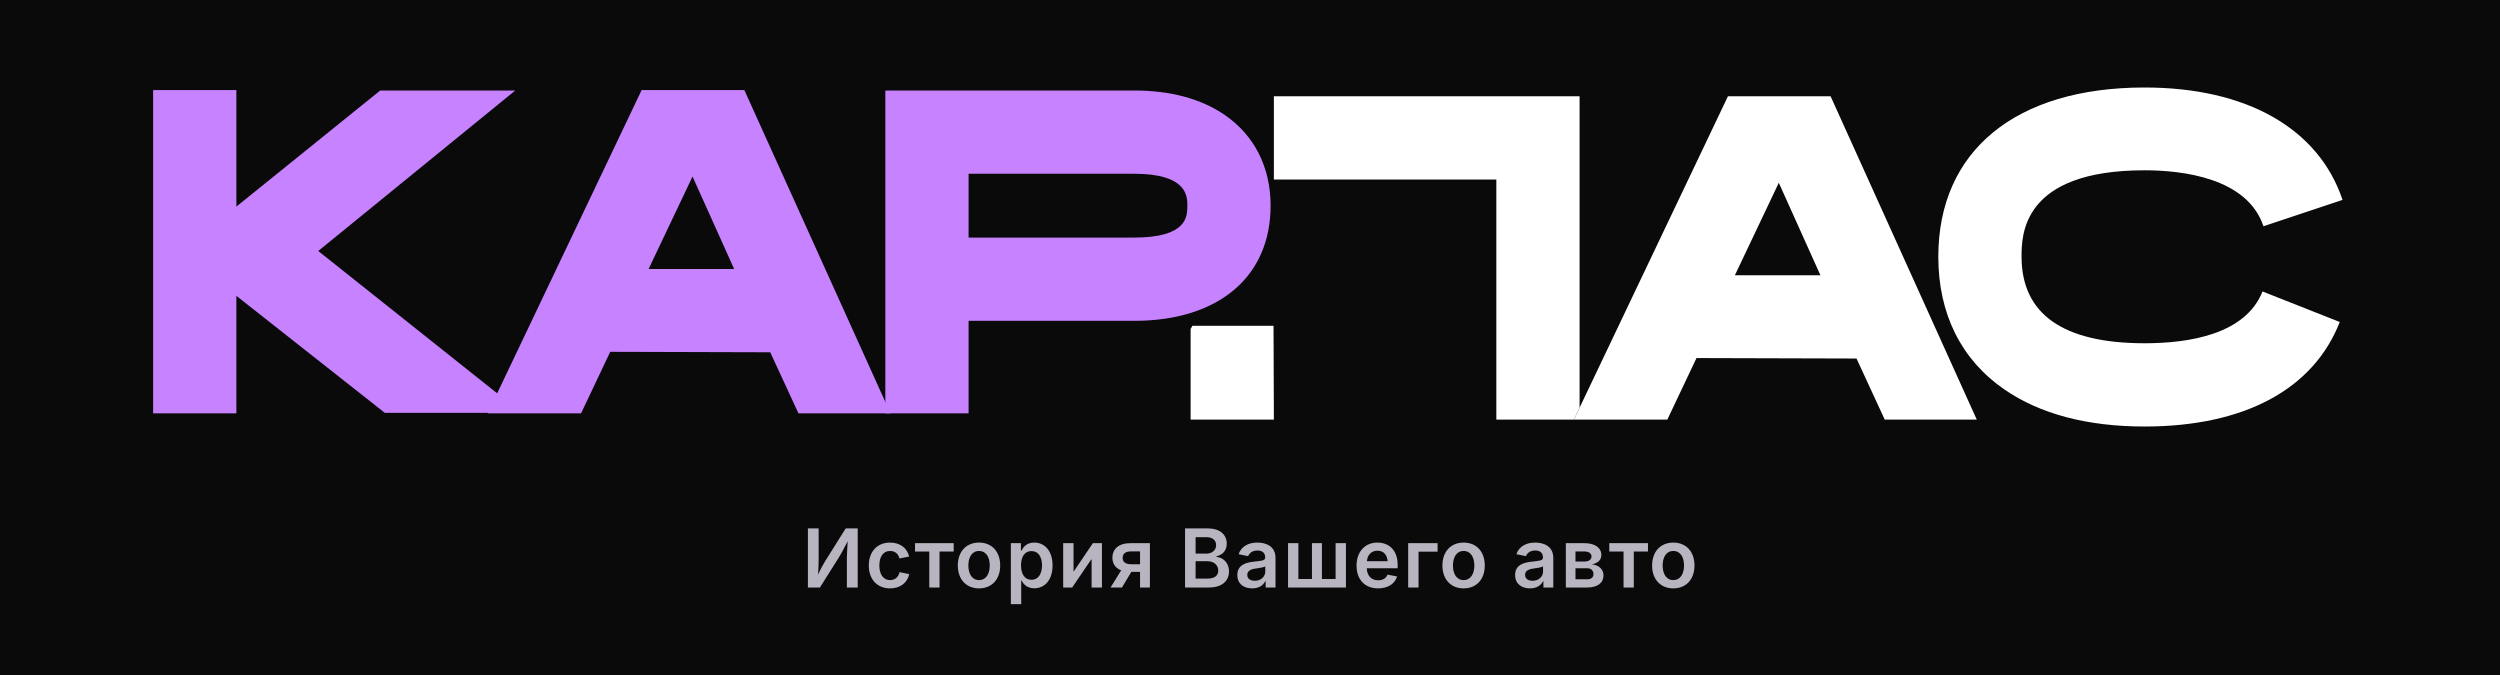
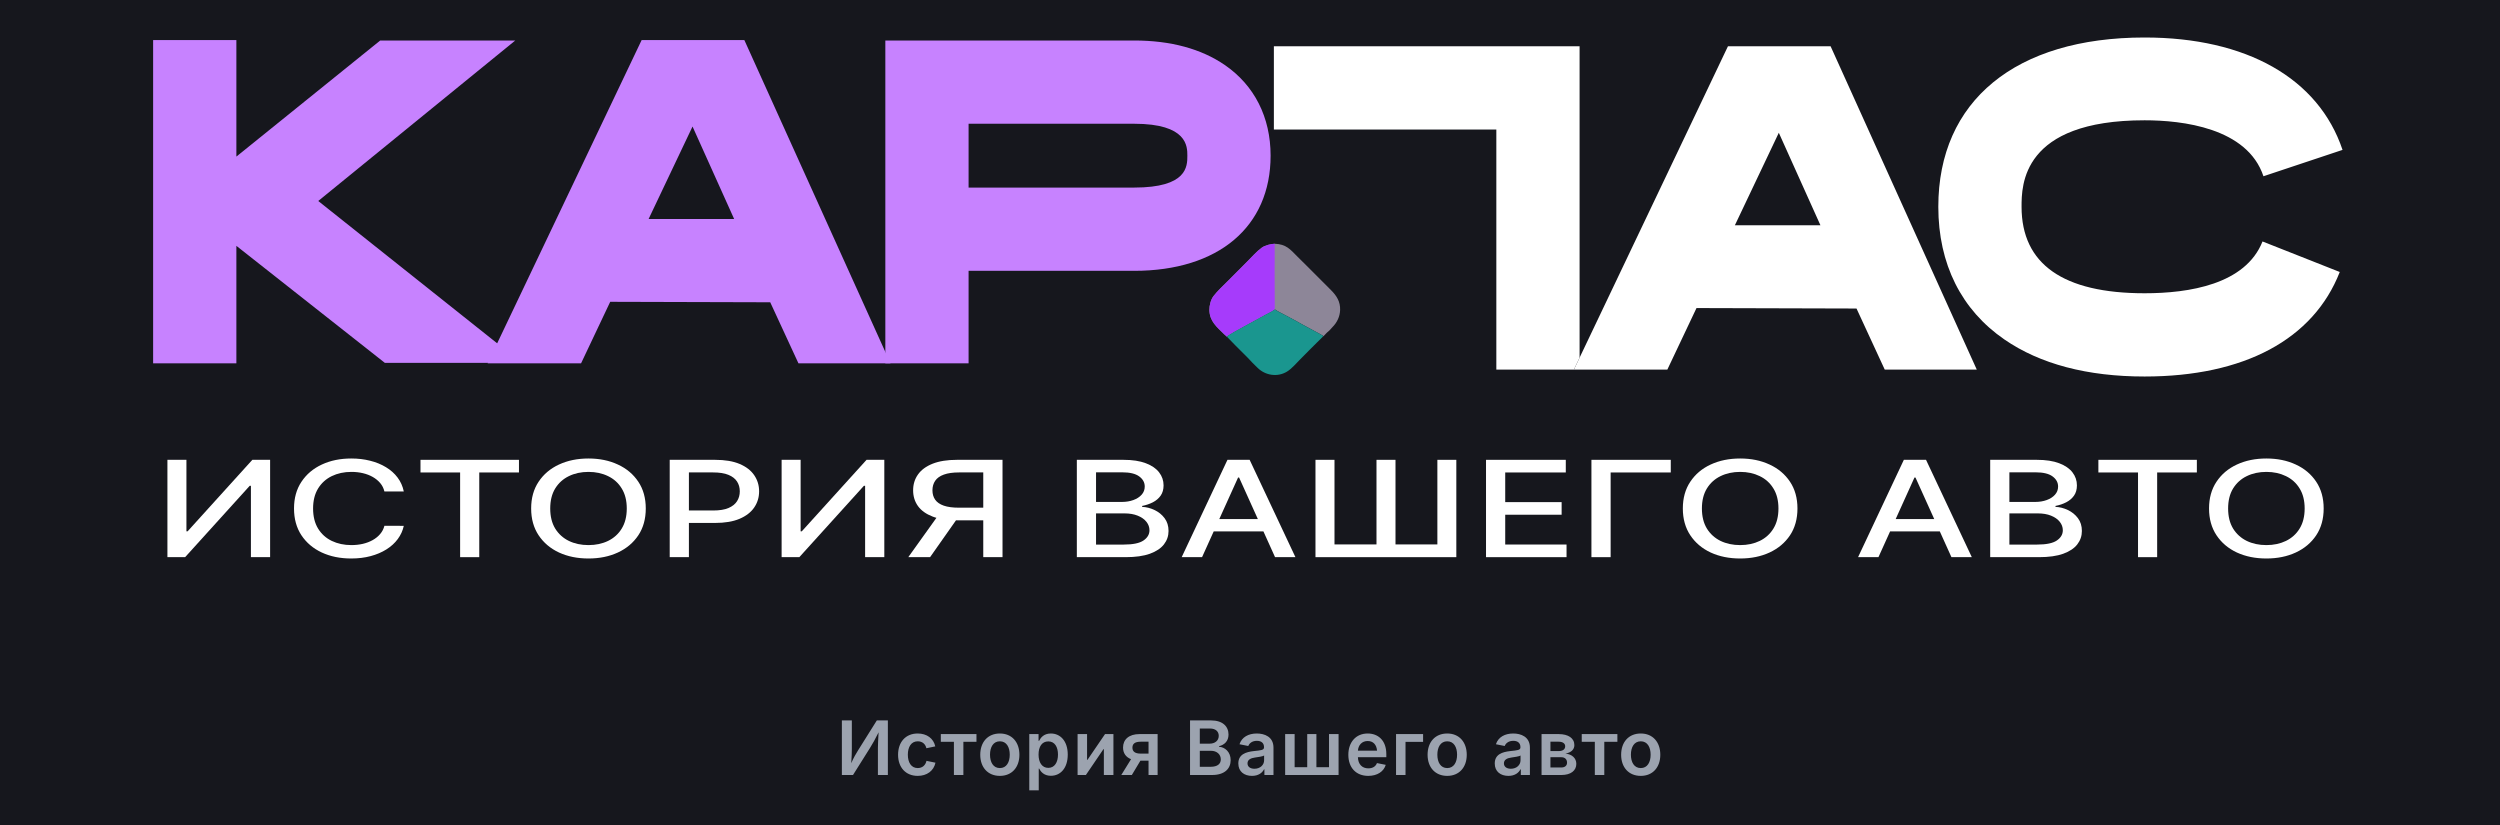
- <svg xmlns="http://www.w3.org/2000/svg" viewBox="0 0 400 108" width="400" height="108" fill="none" role="img" aria-label="КарПас — История Вашего авто">
-   <rect width="400" height="108" fill="#0a0a0b" />
-   <g transform="translate(24.5 14)">
-     <path d="M268.397 1.406L291.782 53.132H277.055L272.541 43.364L246.937 43.29L242.275 53.132H227.327L228.234 51.229L251.969 1.406H268.397ZM260.109 15.244L253.079 30.044H266.769L260.109 15.244Z" fill="white" />
+ <svg xmlns="http://www.w3.org/2000/svg" viewBox="0 0 400 132" width="400" height="132" fill="none" role="img" aria-label="КарПас — История Вашего авто">
+   <rect width="400" height="132" fill="#16171d" />
+   <g transform="translate(24.5 6)">
+     <path d="M268.398 1.406L291.782 53.132H277.056L272.542 43.364L246.938 43.29L242.276 53.132H227.328L228.234 51.229L251.97 1.406H268.398ZM260.11 15.244L253.08 30.044H266.77L260.11 15.244Z" fill="white" />
    <path d="M349.862 37.518C345.644 48.322 334.544 54.242 318.634 54.242C309.458 54.242 301.91 52.244 296.212 48.322C289.33 43.586 285.63 36.26 285.63 27.084C285.63 10.138 297.988 0 318.634 0C334.914 0 346.458 6.512 350.306 17.982L337.652 22.2C335.062 14.43 324.628 13.246 318.634 13.246C298.95 13.246 298.95 23.68 298.95 27.084C298.95 36.26 305.61 40.922 318.634 40.922C325.738 40.922 334.766 39.516 337.504 32.634L349.862 37.518Z" fill="white" />
-     <path d="M228.234 51.229V1.406H203.777H179.32V14.726H214.914V53.132H227.327L228.234 51.229Z" fill="white" />
-     <path d="M166 53.132H179.32L179.264 38.133H166.279L166 38.633L166 53.132Z" fill="white" />
+     <path d="M228.234 51.229V1.406H203.777H179.32V14.726H214.914V53.132H227.328L228.234 51.229Z" fill="white" />
    <path d="M130.474 37.333V52.133H117.154V0.48H156.966C162.812 0.48 167.696 1.812 171.47 4.402C176.206 7.658 178.796 12.764 178.796 18.907C178.796 30.302 170.434 37.333 156.966 37.333H130.474ZM130.474 13.8V24.012H156.966C165.476 24.012 165.476 20.608 165.476 18.907C165.476 17.427 165.476 13.8 156.966 13.8H130.474Z" fill="#C782FF" />
    <path d="M94.593 0.406L117.977 52.132H103.251L98.737 42.364L73.133 42.29L68.471 52.132H53.523L78.165 0.406H94.593ZM86.305 14.244L79.275 29.044H92.965L86.305 14.244Z" fill="#C782FF" />
    <path d="M58.978 52.058H37.074L13.32 33.336V52.132H0V0.406H13.32V19.054L36.334 0.48H57.942L26.418 26.158L58.978 52.058Z" fill="#C782FF" />
+     <path d="M179.445 33C181.299 33.072 181.91 33.871 183.11 35.079L184.548 36.503L187.114 39.07C187.565 39.522 188.02 39.983 188.471 40.432C189.372 41.331 189.964 42.273 189.919 43.601C189.883 44.655 189.428 45.607 188.685 46.348C188.521 46.51 188.208 46.914 188.034 47.029C187.778 47.198 187.403 47.697 187.201 47.825C187.197 47.807 187.165 47.703 187.162 47.701C186.967 47.592 186.61 47.394 186.431 47.296L184.014 45.992C183.552 45.739 183.101 45.468 182.633 45.223L180.881 44.292C180.393 44.033 179.971 43.837 179.512 43.523L179.299 43.617C178.951 43.882 178.514 44.059 178.127 44.273L174.423 46.296C174.029 46.509 172.008 47.599 171.803 47.871C171.77 47.85 171.418 47.527 171.372 47.481C170.184 46.301 169.036 45.425 169 43.586C168.988 42.882 169.227 41.935 169.666 41.365C170.335 40.499 171.255 39.668 172.026 38.893L175.017 35.888C175.753 35.158 176.553 34.226 177.395 33.62C177.892 33.262 178.83 33.017 179.445 33Z" fill="#8D8698" />
+     <path d="M171.803 47.871C171.77 47.85 171.418 47.527 171.372 47.481C170.184 46.301 169.036 45.425 169 43.586C168.988 42.882 169.227 41.935 169.666 41.365C170.335 40.499 171.255 39.668 172.026 38.893L175.017 35.888C175.753 35.158 176.553 34.226 177.395 33.62C177.892 33.262 178.83 33.017 179.445 33C179.469 34.439 179.441 35.882 179.439 37.321L179.462 43.425L179.299 43.617C178.951 43.882 178.514 44.059 178.127 44.273L174.423 46.296C174.029 46.509 172.008 47.599 171.803 47.871Z" fill="#A63BFB" />
+     <path d="M179.299 43.618L179.511 43.523C179.97 43.838 180.392 44.034 180.881 44.293L182.632 45.224C183.1 45.469 183.551 45.74 184.013 45.993L186.43 47.297C186.609 47.395 186.966 47.592 187.162 47.702C187.164 47.704 187.197 47.808 187.2 47.826C186.898 48.15 186.579 48.445 186.263 48.754L184.875 50.139C184.445 50.574 184.027 51.008 183.591 51.435C182.914 52.099 182.214 52.978 181.402 53.468C179.893 54.377 177.978 54.084 176.729 52.869C176.185 52.339 175.636 51.806 175.132 51.236C174.515 50.6 173.858 49.985 173.242 49.35L172.209 48.287C172.1 48.176 171.912 47.967 171.803 47.871C172.007 47.6 174.028 46.51 174.423 46.297L178.127 44.274C178.513 44.06 178.95 43.883 179.299 43.618Z" fill="#1A968F" />
+     <path d="M2.287 67.572H5.329V79.01H5.518L15.875 67.572H18.718V83.146H15.647V71.724H15.458L5.12 83.146H2.287V67.572Z" fill="white" />
+     <path d="M40.107 72.637H37.006C36.886 72.13 36.664 71.684 36.34 71.299C36.015 70.913 35.617 70.586 35.147 70.317C34.676 70.049 34.15 69.846 33.566 69.709C32.99 69.572 32.377 69.504 31.727 69.504C30.555 69.504 29.504 69.73 28.576 70.181C27.655 70.632 26.926 71.293 26.39 72.165C25.86 73.037 25.594 74.102 25.594 75.359C25.594 76.627 25.86 77.697 26.39 78.569C26.926 79.441 27.659 80.1 28.586 80.546C29.514 80.992 30.558 81.215 31.718 81.215C32.36 81.215 32.97 81.149 33.547 81.017C34.13 80.88 34.657 80.68 35.127 80.416C35.598 80.153 35.995 79.831 36.32 79.451C36.651 79.065 36.88 78.624 37.006 78.127L40.107 78.135C39.941 78.901 39.62 79.605 39.143 80.249C38.672 80.888 38.066 81.441 37.324 81.907C36.588 82.368 35.747 82.726 34.799 82.979C33.851 83.233 32.818 83.359 31.698 83.359C29.935 83.359 28.364 83.04 26.986 82.401C25.608 81.757 24.521 80.837 23.726 79.641C22.937 78.444 22.543 77.017 22.543 75.359C22.543 73.697 22.94 72.269 23.736 71.078C24.531 69.882 25.618 68.964 26.996 68.325C28.374 67.681 29.942 67.359 31.698 67.359C32.778 67.359 33.785 67.478 34.719 67.717C35.661 67.95 36.505 68.295 37.254 68.751C38.003 69.202 38.623 69.755 39.113 70.409C39.603 71.058 39.935 71.8 40.107 72.637Z" fill="white" />
+     <path d="M42.779 69.595V67.572H58.534V69.595H52.182V83.146H49.12V69.595H42.779Z" fill="white" />
+     <path d="M78.824 75.359C78.824 77.022 78.427 78.452 77.632 79.648C76.836 80.84 75.746 81.757 74.361 82.401C72.983 83.04 71.415 83.359 69.659 83.359C67.897 83.359 66.323 83.04 64.938 82.401C63.559 81.757 62.473 80.837 61.677 79.641C60.882 78.444 60.485 77.017 60.485 75.359C60.485 73.697 60.882 72.269 61.677 71.078C62.473 69.882 63.559 68.964 64.938 68.325C66.323 67.681 67.897 67.359 69.659 67.359C71.415 67.359 72.983 67.681 74.361 68.325C75.746 68.964 76.836 69.882 77.632 71.078C78.427 72.269 78.824 73.697 78.824 75.359ZM75.783 75.359C75.783 74.092 75.514 73.025 74.977 72.158C74.447 71.286 73.718 70.627 72.791 70.181C71.869 69.73 70.826 69.504 69.659 69.504C68.487 69.504 67.439 69.73 66.518 70.181C65.597 70.627 64.868 71.286 64.331 72.158C63.801 73.025 63.536 74.092 63.536 75.359C63.536 76.627 63.801 77.697 64.331 78.569C64.868 79.435 65.597 80.094 66.518 80.546C67.439 80.992 68.487 81.215 69.659 81.215C70.826 81.215 71.869 80.992 72.791 80.546C73.718 80.094 74.447 79.435 74.977 78.569C75.514 77.697 75.783 76.627 75.783 75.359Z" fill="white" />
+     <path d="M82.654 83.146V67.572H89.91C91.494 67.572 92.806 67.793 93.846 68.234C94.887 68.675 95.665 69.278 96.182 70.044C96.699 70.804 96.958 71.661 96.958 72.614C96.958 73.572 96.696 74.434 96.172 75.2C95.656 75.96 94.874 76.563 93.826 77.01C92.786 77.451 91.477 77.671 89.9 77.671H84.91V75.679H89.622C90.623 75.679 91.434 75.547 92.057 75.283C92.68 75.015 93.137 74.65 93.429 74.188C93.721 73.727 93.866 73.202 93.866 72.614C93.866 72.026 93.721 71.504 93.429 71.048C93.137 70.591 92.677 70.234 92.047 69.975C91.424 69.717 90.603 69.588 89.582 69.588H85.725V83.146H82.654Z" fill="white" />
+     <path d="M100.559 67.572H103.6V79.01H103.789L114.147 67.572H116.99V83.146H113.918V71.724H113.729L103.392 83.146H100.559V67.572Z" fill="white" />
+     <path d="M135.903 83.146H132.822V69.588H128.965C127.958 69.588 127.14 69.704 126.51 69.937C125.88 70.165 125.42 70.495 125.128 70.926C124.837 71.357 124.691 71.866 124.691 72.454C124.691 73.037 124.837 73.537 125.128 73.953C125.42 74.368 125.877 74.685 126.5 74.903C127.123 75.121 127.935 75.23 128.935 75.23H134.154V77.253H128.647C127.077 77.253 125.768 77.053 124.721 76.652C123.68 76.252 122.898 75.691 122.375 74.972C121.858 74.247 121.6 73.407 121.6 72.454C121.6 71.496 121.858 70.652 122.375 69.922C122.892 69.187 123.67 68.612 124.711 68.196C125.758 67.78 127.067 67.572 128.637 67.572H135.903V83.146ZM125.854 76.12H129.253L124.313 83.146H120.824L125.854 76.12Z" fill="white" />
+     <path d="M147.794 83.146V67.572H155.25C156.694 67.572 157.89 67.755 158.838 68.12C159.786 68.48 160.495 68.969 160.965 69.588C161.436 70.201 161.671 70.893 161.671 71.664C161.671 72.312 161.515 72.86 161.204 73.306C160.892 73.747 160.475 74.102 159.951 74.371C159.434 74.634 158.865 74.827 158.242 74.949V75.101C158.918 75.126 159.577 75.293 160.22 75.603C160.869 75.907 161.406 76.34 161.83 76.903C162.254 77.466 162.466 78.15 162.466 78.956C162.466 79.752 162.221 80.467 161.731 81.101C161.247 81.73 160.498 82.229 159.484 82.599C158.47 82.964 157.175 83.146 155.598 83.146H147.794ZM150.866 81.131H155.299C156.77 81.131 157.824 80.913 158.46 80.477C159.096 80.041 159.415 79.496 159.415 78.842C159.415 78.35 159.252 77.899 158.927 77.489C158.603 77.078 158.139 76.751 157.536 76.508C156.939 76.264 156.23 76.143 155.409 76.143H150.866V81.131ZM150.866 74.31H154.981C155.67 74.31 156.29 74.209 156.84 74.006C157.397 73.803 157.837 73.519 158.162 73.154C158.493 72.784 158.659 72.348 158.659 71.846C158.659 71.202 158.364 70.662 157.774 70.226C157.185 69.79 156.28 69.572 155.061 69.572H150.866V74.31Z" fill="white" />
+     <path d="M167.829 83.146H164.569L171.894 67.572H175.443L182.769 83.146H179.509L173.753 70.401H173.594L167.829 83.146ZM168.376 77.048H178.952V79.025H168.376V77.048Z" fill="white" />
+     <path d="M185.977 67.572H189.019V81.108H195.739V67.572H198.78V81.108H205.48V67.572H208.512V83.146H185.977V67.572Z" fill="white" />
+     <path d="M213.263 83.146V67.572H226.026V69.595H216.335V74.34H225.36V76.356H216.335V81.124H226.146V83.146H213.263Z" fill="white" />
+     <path d="M242.823 67.572V69.595H233.201V83.146H230.129V67.572H242.823Z" fill="white" />
+     <path d="M263.093 75.359C263.093 77.022 262.696 78.452 261.901 79.648C261.105 80.84 260.015 81.757 258.63 82.401C257.252 83.04 255.685 83.359 253.929 83.359C252.166 83.359 250.592 83.04 249.207 82.401C247.829 81.757 246.742 80.837 245.947 79.641C245.151 78.444 244.754 77.017 244.754 75.359C244.754 73.697 245.151 72.269 245.947 71.078C246.742 69.882 247.829 68.964 249.207 68.325C250.592 67.681 252.166 67.359 253.929 67.359C255.685 67.359 257.252 67.681 258.63 68.325C260.015 68.964 261.105 69.882 261.901 71.078C262.696 72.269 263.093 73.697 263.093 75.359ZM260.052 75.359C260.052 74.092 259.783 73.025 259.247 72.158C258.716 71.286 257.988 70.627 257.06 70.181C256.139 69.73 255.095 69.504 253.929 69.504C252.756 69.504 251.709 69.73 250.787 70.181C249.866 70.627 249.137 71.286 248.601 72.158C248.071 73.025 247.805 74.092 247.805 75.359C247.805 76.627 248.071 77.697 248.601 78.569C249.137 79.435 249.866 80.094 250.787 80.546C251.709 80.992 252.756 81.215 253.929 81.215C255.095 81.215 256.139 80.992 257.06 80.546C257.988 80.094 258.716 79.435 259.247 78.569C259.783 77.697 260.052 76.627 260.052 75.359Z" fill="white" />
+     <path d="M276.051 83.146H272.79L280.116 67.572H283.665L290.991 83.146H287.73L281.975 70.401H281.816L276.051 83.146ZM276.597 77.048H287.174V79.025H276.597V77.048Z" fill="white" />
+     <path d="M293.931 83.146V67.572H301.386C302.83 67.572 304.026 67.755 304.974 68.12C305.922 68.48 306.631 68.969 307.101 69.588C307.572 70.201 307.807 70.893 307.807 71.664C307.807 72.312 307.651 72.86 307.34 73.306C307.028 73.747 306.611 74.102 306.087 74.371C305.571 74.634 305.001 74.827 304.378 74.949V75.101C305.054 75.126 305.713 75.293 306.356 75.603C307.005 75.907 307.542 76.34 307.966 76.903C308.39 77.466 308.602 78.15 308.602 78.956C308.602 79.752 308.357 80.467 307.867 81.101C307.383 81.73 306.634 82.229 305.62 82.599C304.606 82.964 303.311 83.146 301.734 83.146H293.931ZM297.002 81.131H301.435C302.907 81.131 303.96 80.913 304.596 80.477C305.233 80.041 305.551 79.496 305.551 78.842C305.551 78.35 305.388 77.899 305.064 77.489C304.739 77.078 304.275 76.751 303.672 76.508C303.076 76.264 302.366 76.143 301.545 76.143H297.002V81.131ZM297.002 74.31H301.117C301.806 74.31 302.426 74.209 302.976 74.006C303.533 73.803 303.973 73.519 304.298 73.154C304.629 72.784 304.795 72.348 304.795 71.846C304.795 71.202 304.5 70.662 303.91 70.226C303.321 69.79 302.416 69.572 301.197 69.572H297.002V74.31Z" fill="white" />
+     <path d="M311.241 69.595V67.572H326.997V69.595H320.645V83.146H317.583V69.595H311.241Z" fill="white" />
+     <path d="M347.287 75.359C347.287 77.022 346.889 78.452 346.094 79.648C345.299 80.84 344.209 81.757 342.824 82.401C341.446 83.04 339.878 83.359 338.122 83.359C336.359 83.359 334.786 83.04 333.401 82.401C332.022 81.757 330.935 80.837 330.14 79.641C329.345 78.444 328.947 77.017 328.947 75.359C328.947 73.697 329.345 72.269 330.14 71.078C330.935 69.882 332.022 68.964 333.401 68.325C334.786 67.681 336.359 67.359 338.122 67.359C339.878 67.359 341.446 67.681 342.824 68.325C344.209 68.964 345.299 69.882 346.094 71.078C346.889 72.269 347.287 73.697 347.287 75.359ZM344.245 75.359C344.245 74.092 343.977 73.025 343.44 72.158C342.91 71.286 342.181 70.627 341.253 70.181C340.332 69.73 339.289 69.504 338.122 69.504C336.949 69.504 335.902 69.73 334.981 70.181C334.06 70.627 333.331 71.286 332.794 72.158C332.264 73.025 331.999 74.092 331.999 75.359C331.999 76.627 332.264 77.697 332.794 78.569C333.331 79.435 334.06 80.094 334.981 80.546C335.902 80.992 336.949 81.215 338.122 81.215C339.289 81.215 340.332 80.992 341.253 80.546C342.181 80.094 342.91 79.435 343.44 78.569C343.977 77.697 344.245 76.627 344.245 75.359Z" fill="white" />
  </g>
-   <text x="200" y="94" text-anchor="middle" fill="#b8b4c0" font-family="system-ui, -apple-system, 'Segoe UI', sans-serif" font-size="13" font-weight="600" letter-spacing="0.02em">История Вашего авто</text>
+   <text x="200" y="124" text-anchor="middle" fill="#9ca3af" font-family="system-ui, -apple-system, 'Segoe UI', sans-serif" font-size="12" font-weight="600" letter-spacing="0.02em">История Вашего авто</text>
</svg>
